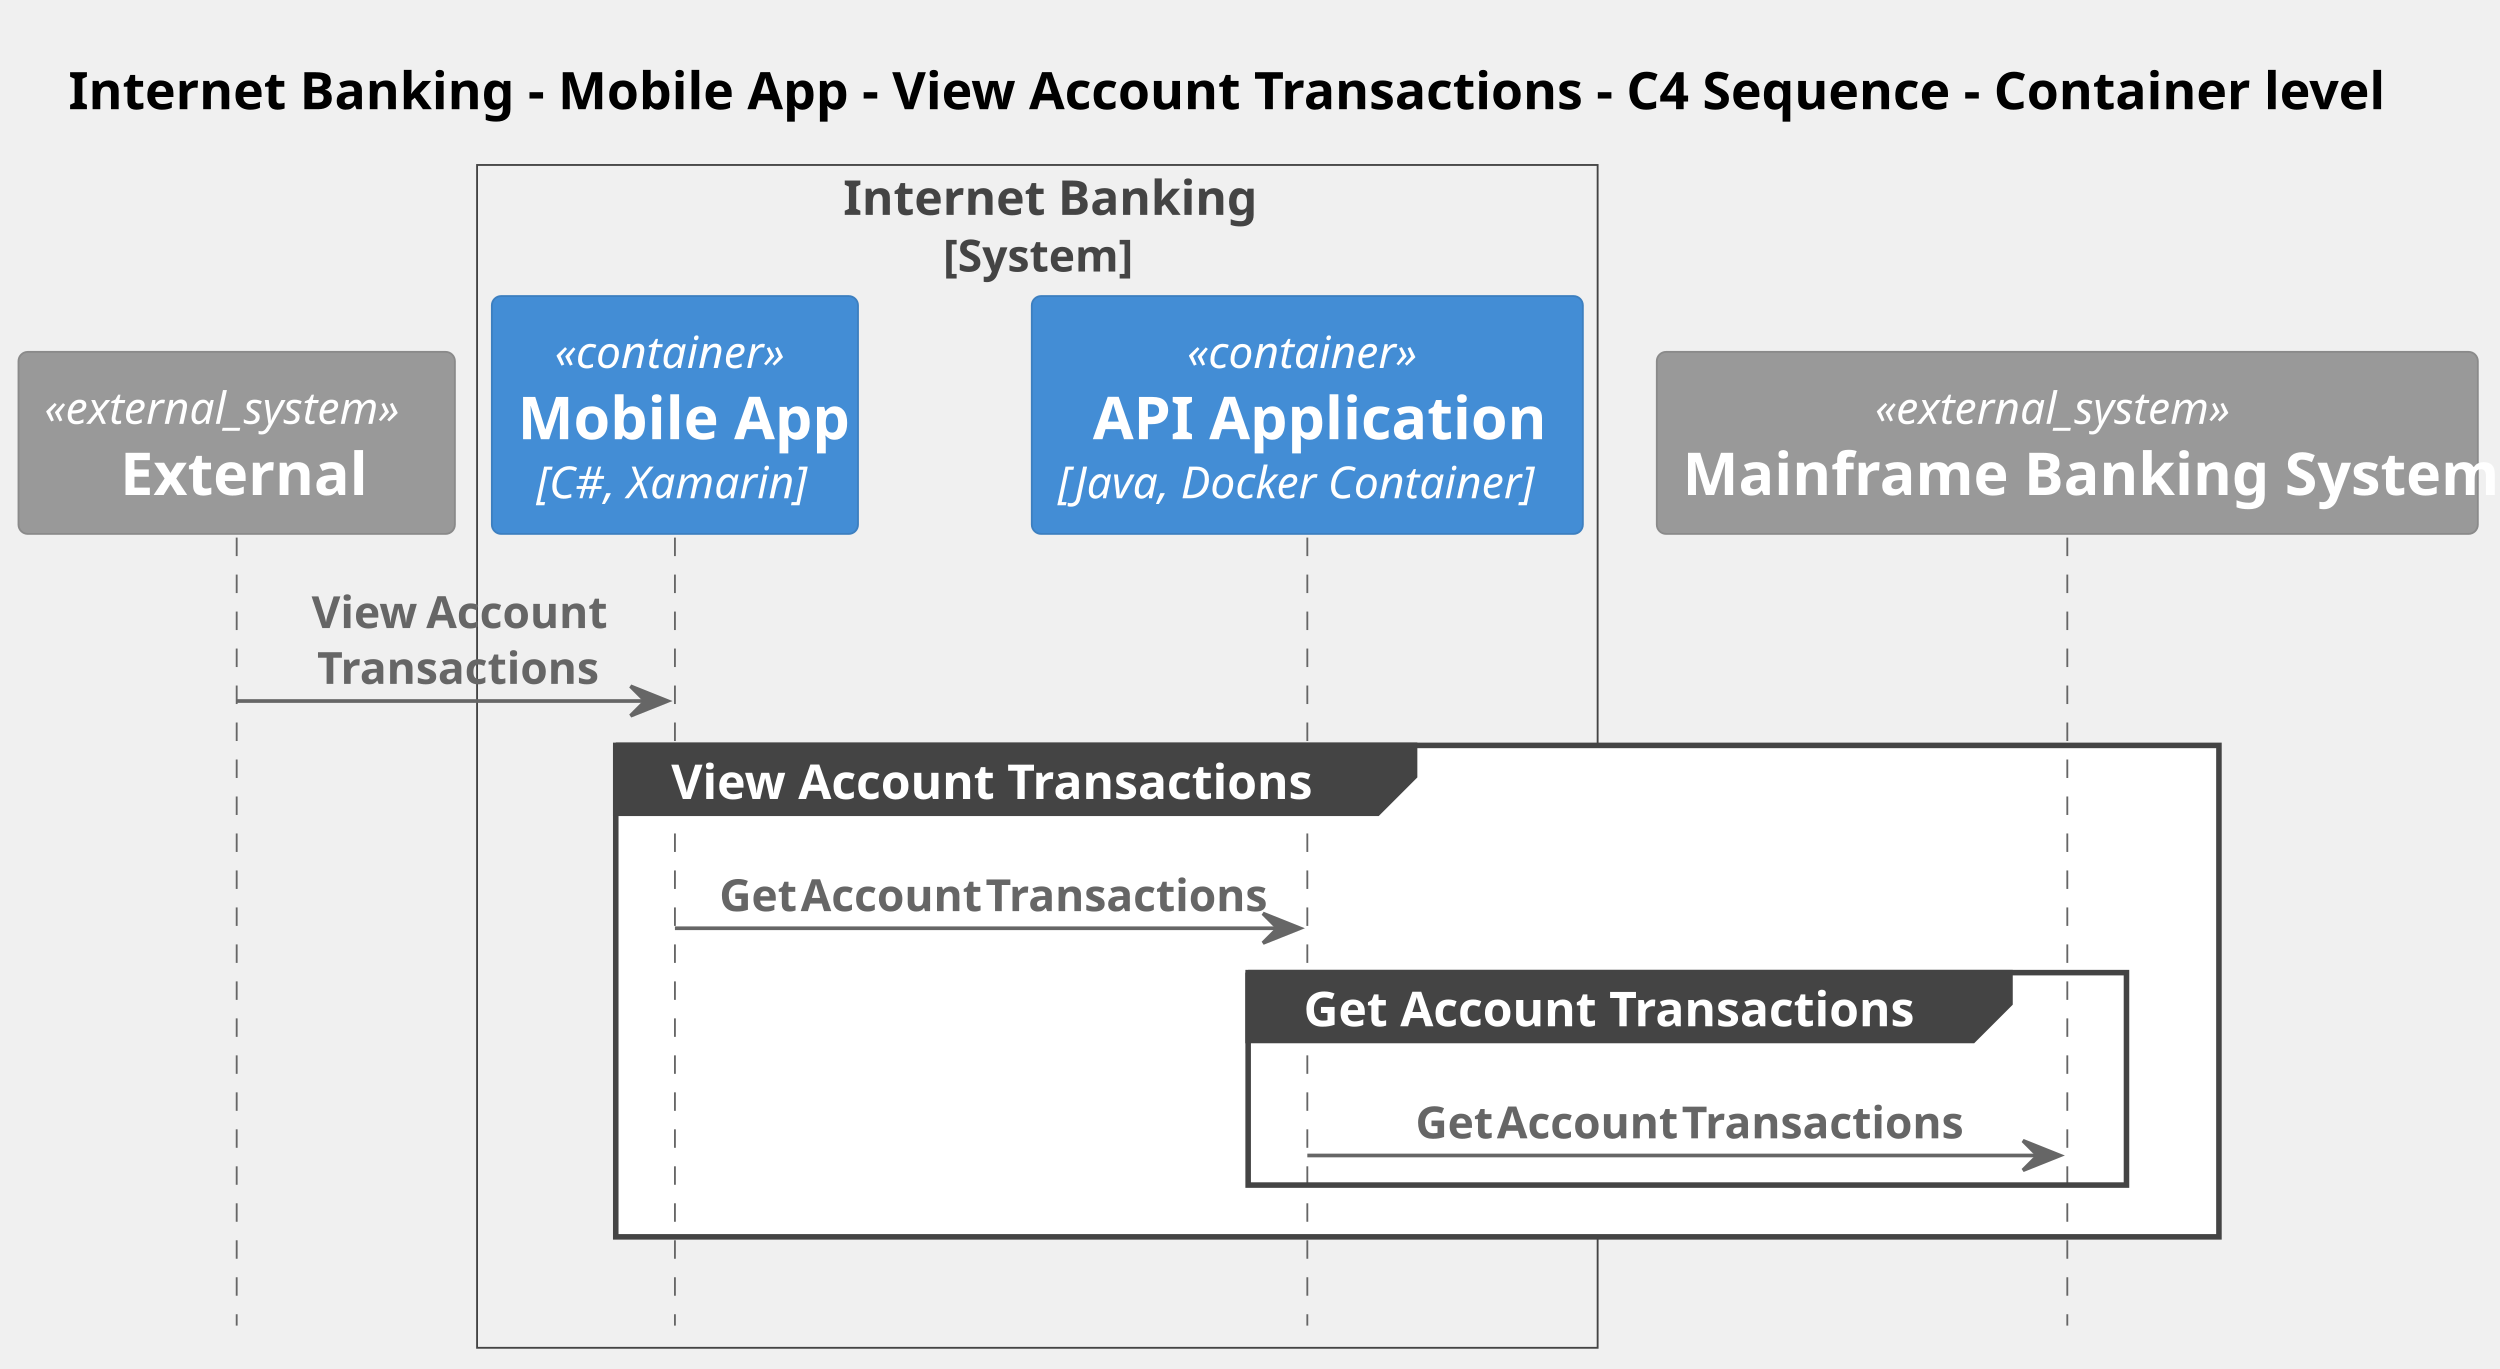
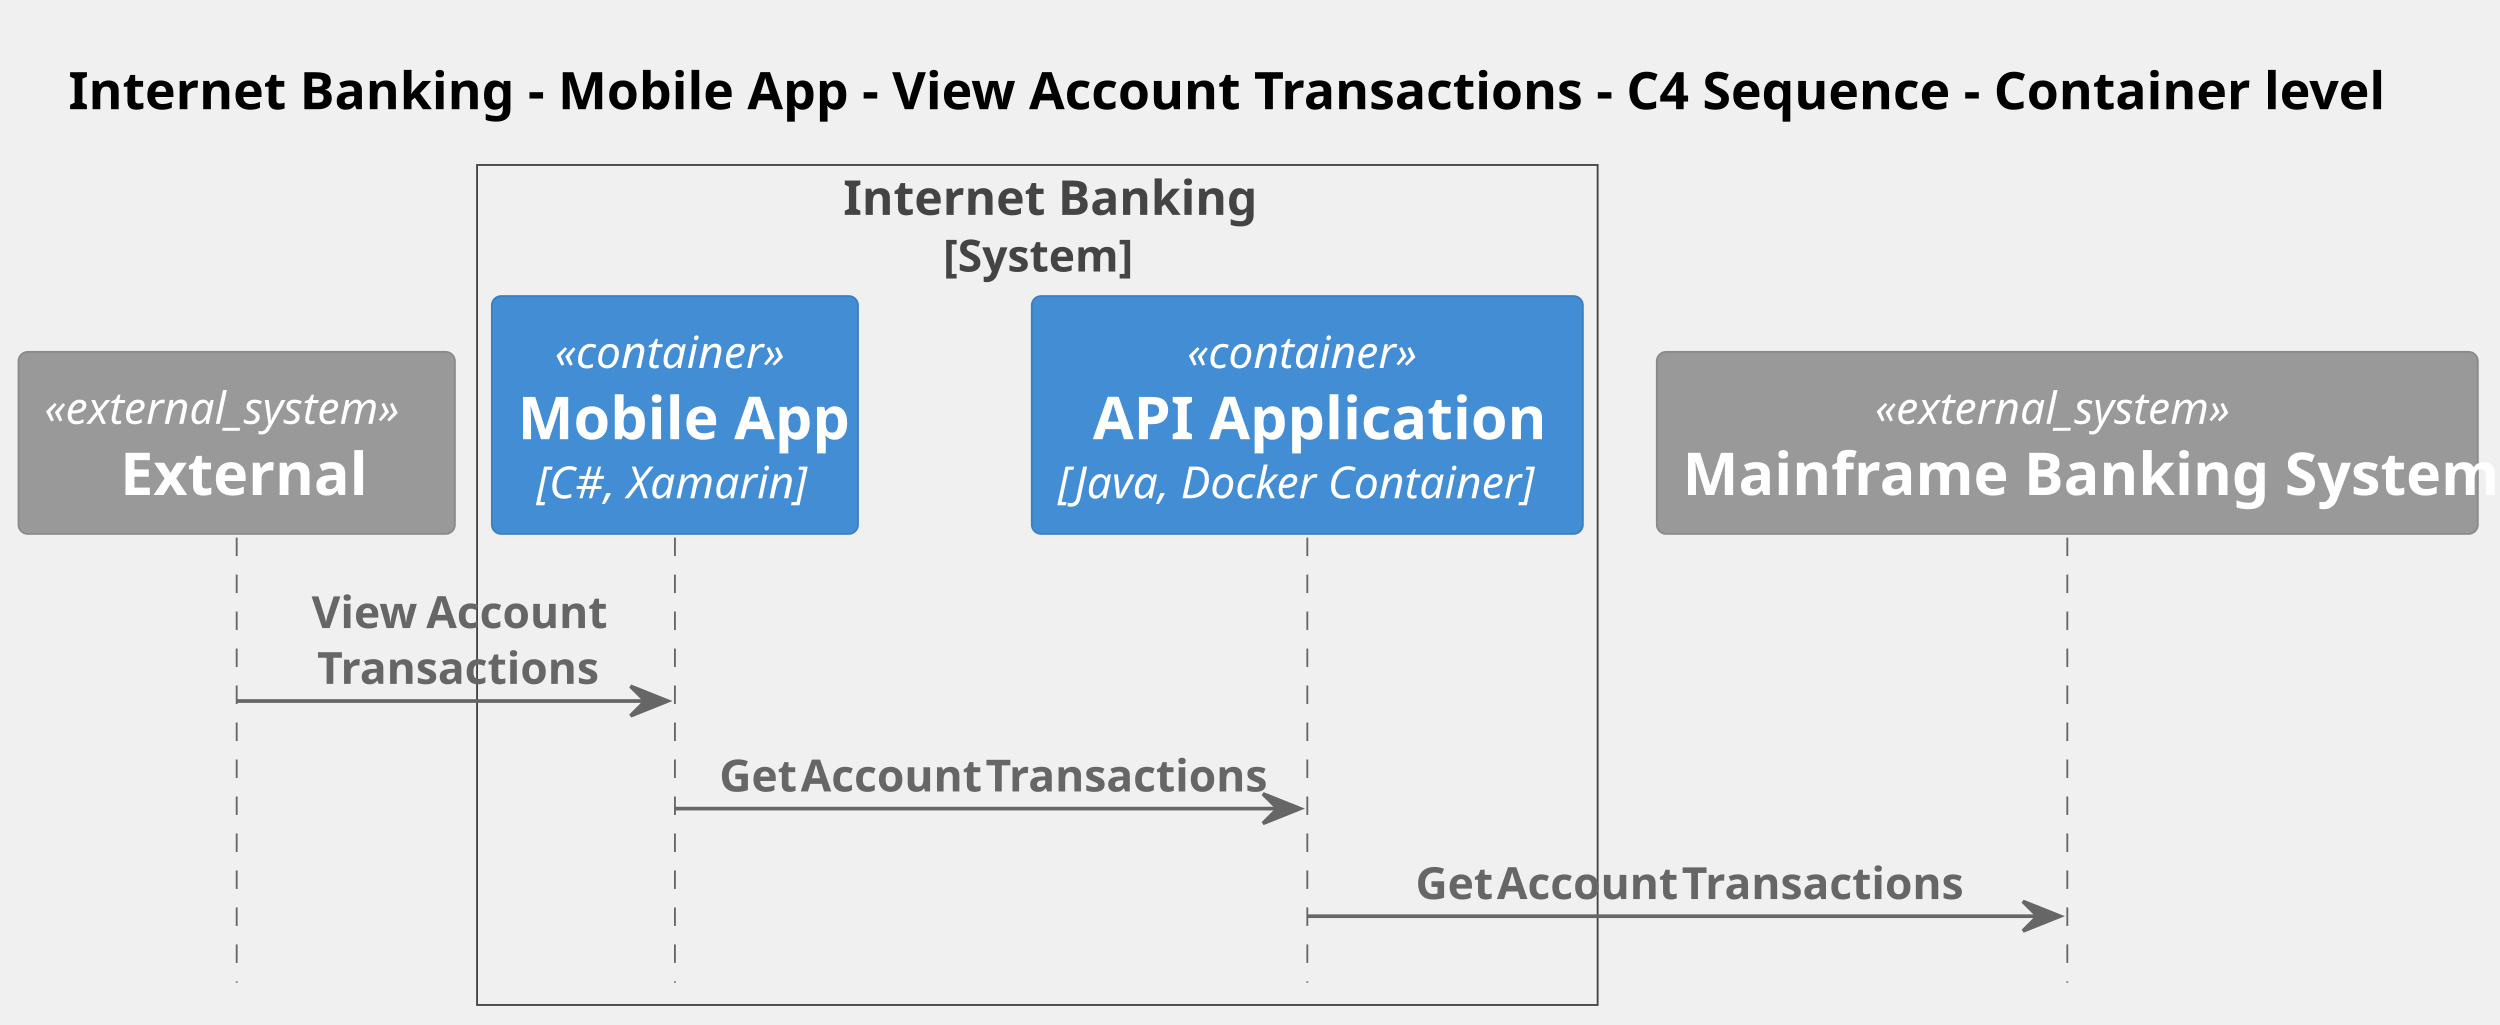
- <svg xmlns="http://www.w3.org/2000/svg" contentStyleType="text/css" height="370px" preserveAspectRatio="none" style="width:676px;height:370px;background:#FFFFFF;" version="1.1" viewBox="0 0 676 370" width="676px" zoomAndPan="magnify">
+ <svg xmlns="http://www.w3.org/2000/svg" contentStyleType="text/css" height="277px" preserveAspectRatio="none" style="width:676px;height:277px;background:#FFFFFF;" version="1.1" viewBox="0 0 676 277" width="676px" zoomAndPan="magnify">
  <defs />
  <g>
-     <rect fill="none" height="319.836" style="stroke:#444444;stroke-width:0.5;" width="303" x="129" y="44.609" />
+     <rect fill="none" height="227.133" style="stroke:#444444;stroke-width:0.5;" width="303" x="129" y="44.609" />
    <text fill="#444444" font-family="sans-serif" font-size="13" font-weight="bold" lengthAdjust="spacing" textLength="105" x="228" y="58.105">Internet Banking</text>
    <text fill="#444444" font-family="sans-serif" font-size="12" font-weight="bold" lengthAdjust="spacing" textLength="51" x="255" y="73.418">[System]</text>
    <text fill="#000000" font-family="sans-serif" font-size="14" font-weight="bold" lengthAdjust="spacing" textLength="637" x="18.5" y="29.533">Internet Banking - Mobile App - View Account Transactions - C4 Sequence - Container level</text>
-     <rect fill="#FFFFFF" height="132.891" style="stroke:#FFFFFF;stroke-width:1.0;" width="433.5" x="166.5" y="201.555" />
-     <rect fill="#FFFFFF" height="57.445" style="stroke:#FFFFFF;stroke-width:1.0;" width="237.5" x="337.5" y="263" />
-     <line style="stroke:#666666;stroke-width:0.5;stroke-dasharray:5.0,5.0;" x1="64" x2="64" y1="145.367" y2="358.445" />
-     <line style="stroke:#666666;stroke-width:0.5;stroke-dasharray:5.0,5.0;" x1="182.5" x2="182.5" y1="145.367" y2="358.445" />
-     <line style="stroke:#666666;stroke-width:0.5;stroke-dasharray:5.0,5.0;" x1="353.5" x2="353.5" y1="145.367" y2="358.445" />
-     <line style="stroke:#666666;stroke-width:0.5;stroke-dasharray:5.0,5.0;" x1="559" x2="559" y1="145.367" y2="358.445" />
+     <line style="stroke:#666666;stroke-width:0.5;stroke-dasharray:5.0,5.0;" x1="64" x2="64" y1="145.367" y2="265.742" />
+     <line style="stroke:#666666;stroke-width:0.5;stroke-dasharray:5.0,5.0;" x1="182.5" x2="182.5" y1="145.367" y2="265.742" />
+     <line style="stroke:#666666;stroke-width:0.5;stroke-dasharray:5.0,5.0;" x1="353.5" x2="353.5" y1="145.367" y2="265.742" />
+     <line style="stroke:#666666;stroke-width:0.5;stroke-dasharray:5.0,5.0;" x1="559" x2="559" y1="145.367" y2="265.742" />
    <rect fill="#999999" height="49.219" rx="2.5" ry="2.5" style="stroke:#8A8A8A;stroke-width:0.5;" width="118" x="5" y="95.148" />
    <text fill="#FFFFFF" font-family="sans-serif" font-size="12" font-style="italic" lengthAdjust="spacing" textLength="104" x="12" y="114.606">«external_system»</text>
    <text fill="#FFFFFF" font-family="sans-serif" font-size="16" font-weight="bold" lengthAdjust="spacing" textLength="63" x="32.5" y="133.852">External</text>
    <rect fill="#438DD5" height="64.312" rx="2.5" ry="2.5" style="stroke:#3C7FC0;stroke-width:0.5;" width="99" x="133" y="80.055" />
    <text fill="#FFFFFF" font-family="sans-serif" font-size="12" font-style="italic" lengthAdjust="spacing" textLength="65" x="150" y="99.512">«container»</text>
    <text fill="#FFFFFF" font-family="sans-serif" font-size="16" font-weight="bold" lengthAdjust="spacing" textLength="85" x="140" y="118.758">Mobile App</text>
    <text fill="#FFFFFF" font-family="sans-serif" font-size="12" font-style="italic" lengthAdjust="spacing" textLength="75" x="145" y="134.731">[C#, Xamarin]</text>
    <rect fill="#438DD5" height="64.312" rx="2.5" ry="2.5" style="stroke:#3C7FC0;stroke-width:0.5;" width="149" x="279" y="80.055" />
    <text fill="#FFFFFF" font-family="sans-serif" font-size="12" font-style="italic" lengthAdjust="spacing" textLength="65" x="321" y="99.512">«container»</text>
    <text fill="#FFFFFF" font-family="sans-serif" font-size="16" font-weight="bold" lengthAdjust="spacing" textLength="116" x="295.5" y="118.758">API Application</text>
    <text fill="#FFFFFF" font-family="sans-serif" font-size="12" font-style="italic" lengthAdjust="spacing" textLength="135" x="286" y="134.731">[Java, Docker Container]</text>
    <rect fill="#999999" height="49.219" rx="2.5" ry="2.5" style="stroke:#8A8A8A;stroke-width:0.5;" width="222" x="448" y="95.148" />
    <text fill="#FFFFFF" font-family="sans-serif" font-size="12" font-style="italic" lengthAdjust="spacing" textLength="104" x="507" y="114.606">«external_system»</text>
    <text fill="#FFFFFF" font-family="sans-serif" font-size="16" font-weight="bold" lengthAdjust="spacing" textLength="208" x="455" y="133.852">Mainframe Banking System</text>
    <polygon fill="#666666" points="170.5,185.555,180.5,189.555,170.5,193.555,174.5,189.555" style="stroke:#666666;stroke-width:1.0;" />
    <line style="stroke:#666666;stroke-width:1.0;" x1="64" x2="176.5" y1="189.555" y2="189.555" />
    <text fill="#666666" font-family="sans-serif" font-size="12" font-weight="bold" lengthAdjust="spacing" textLength="28" x="84.25" y="169.824">View</text>
    <text fill="#666666" font-family="sans-serif" font-size="12" font-weight="bold" lengthAdjust="spacing" textLength="3" x="112.25" y="169.824"> </text>
    <text fill="#666666" font-family="sans-serif" font-size="12" font-weight="bold" lengthAdjust="spacing" textLength="47" x="115.25" y="169.824">Account</text>
    <text fill="#666666" font-family="sans-serif" font-size="12" font-weight="bold" lengthAdjust="spacing" textLength="75" x="85.75" y="184.918">Transactions</text>
-     <path d="M166.5,201.555 L382.5,201.555 L382.5,209.906 L372.5,219.906 L166.5,219.906 L166.5,201.555 " fill="#444444" style="stroke:#444444;stroke-width:1.5;" />
-     <rect fill="none" height="132.891" style="stroke:#444444;stroke-width:1.5;" width="433.5" x="166.5" y="201.555" />
-     <text fill="#FFFFFF" font-family="sans-serif" font-size="13" font-weight="bold" lengthAdjust="spacing" textLength="171" x="181.5" y="216.05">View Account Transactions</text>
-     <polygon fill="#666666" points="341.5,247,351.5,251,341.5,255,345.5,251" style="stroke:#666666;stroke-width:1.0;" />
-     <line style="stroke:#666666;stroke-width:1.0;" x1="182.5" x2="347.5" y1="251" y2="251" />
-     <text fill="#666666" font-family="sans-serif" font-size="12" font-weight="bold" lengthAdjust="spacing" textLength="19" x="194.5" y="246.363">Get</text>
-     <text fill="#666666" font-family="sans-serif" font-size="12" font-weight="bold" lengthAdjust="spacing" textLength="3" x="213.5" y="246.363"> </text>
-     <text fill="#666666" font-family="sans-serif" font-size="12" font-weight="bold" lengthAdjust="spacing" textLength="47" x="216.5" y="246.363">Account</text>
-     <text fill="#666666" font-family="sans-serif" font-size="12" font-weight="bold" lengthAdjust="spacing" textLength="3" x="263.5" y="246.363"> </text>
-     <text fill="#666666" font-family="sans-serif" font-size="12" font-weight="bold" lengthAdjust="spacing" textLength="75" x="266.5" y="246.363">Transactions</text>
-     <path d="M337.5,263 L543.5,263 L543.5,271.352 L533.5,281.352 L337.5,281.352 L337.5,263 " fill="#444444" style="stroke:#444444;stroke-width:1.5;" />
-     <rect fill="none" height="57.445" style="stroke:#444444;stroke-width:1.5;" width="237.5" x="337.5" y="263" />
-     <text fill="#FFFFFF" font-family="sans-serif" font-size="13" font-weight="bold" lengthAdjust="spacing" textLength="161" x="352.5" y="277.495">Get Account Transactions</text>
-     <polygon fill="#666666" points="547,308.445,557,312.445,547,316.445,551,312.445" style="stroke:#666666;stroke-width:1.0;" />
-     <line style="stroke:#666666;stroke-width:1.0;" x1="353.5" x2="553" y1="312.445" y2="312.445" />
-     <text fill="#666666" font-family="sans-serif" font-size="12" font-weight="bold" lengthAdjust="spacing" textLength="19" x="382.75" y="307.809">Get</text>
-     <text fill="#666666" font-family="sans-serif" font-size="12" font-weight="bold" lengthAdjust="spacing" textLength="3" x="401.75" y="307.809"> </text>
-     <text fill="#666666" font-family="sans-serif" font-size="12" font-weight="bold" lengthAdjust="spacing" textLength="47" x="404.75" y="307.809">Account</text>
-     <text fill="#666666" font-family="sans-serif" font-size="12" font-weight="bold" lengthAdjust="spacing" textLength="3" x="451.75" y="307.809"> </text>
-     <text fill="#666666" font-family="sans-serif" font-size="12" font-weight="bold" lengthAdjust="spacing" textLength="75" x="454.75" y="307.809">Transactions</text>
+     <polygon fill="#666666" points="341.5,214.648,351.5,218.648,341.5,222.648,345.5,218.648" style="stroke:#666666;stroke-width:1.0;" />
+     <line style="stroke:#666666;stroke-width:1.0;" x1="182.5" x2="347.5" y1="218.648" y2="218.648" />
+     <text fill="#666666" font-family="sans-serif" font-size="12" font-weight="bold" lengthAdjust="spacing" textLength="19" x="194.5" y="214.012">Get</text>
+     <text fill="#666666" font-family="sans-serif" font-size="12" font-weight="bold" lengthAdjust="spacing" textLength="3" x="213.5" y="214.012"> </text>
+     <text fill="#666666" font-family="sans-serif" font-size="12" font-weight="bold" lengthAdjust="spacing" textLength="47" x="216.5" y="214.012">Account</text>
+     <text fill="#666666" font-family="sans-serif" font-size="12" font-weight="bold" lengthAdjust="spacing" textLength="3" x="263.5" y="214.012"> </text>
+     <text fill="#666666" font-family="sans-serif" font-size="12" font-weight="bold" lengthAdjust="spacing" textLength="75" x="266.5" y="214.012">Transactions</text>
+     <polygon fill="#666666" points="547,243.742,557,247.742,547,251.742,551,247.742" style="stroke:#666666;stroke-width:1.0;" />
+     <line style="stroke:#666666;stroke-width:1.0;" x1="353.5" x2="553" y1="247.742" y2="247.742" />
+     <text fill="#666666" font-family="sans-serif" font-size="12" font-weight="bold" lengthAdjust="spacing" textLength="19" x="382.75" y="243.106">Get</text>
+     <text fill="#666666" font-family="sans-serif" font-size="12" font-weight="bold" lengthAdjust="spacing" textLength="3" x="401.75" y="243.106"> </text>
+     <text fill="#666666" font-family="sans-serif" font-size="12" font-weight="bold" lengthAdjust="spacing" textLength="47" x="404.75" y="243.106">Account</text>
+     <text fill="#666666" font-family="sans-serif" font-size="12" font-weight="bold" lengthAdjust="spacing" textLength="3" x="451.75" y="243.106"> </text>
+     <text fill="#666666" font-family="sans-serif" font-size="12" font-weight="bold" lengthAdjust="spacing" textLength="75" x="454.75" y="243.106">Transactions</text>
  </g>
</svg>
